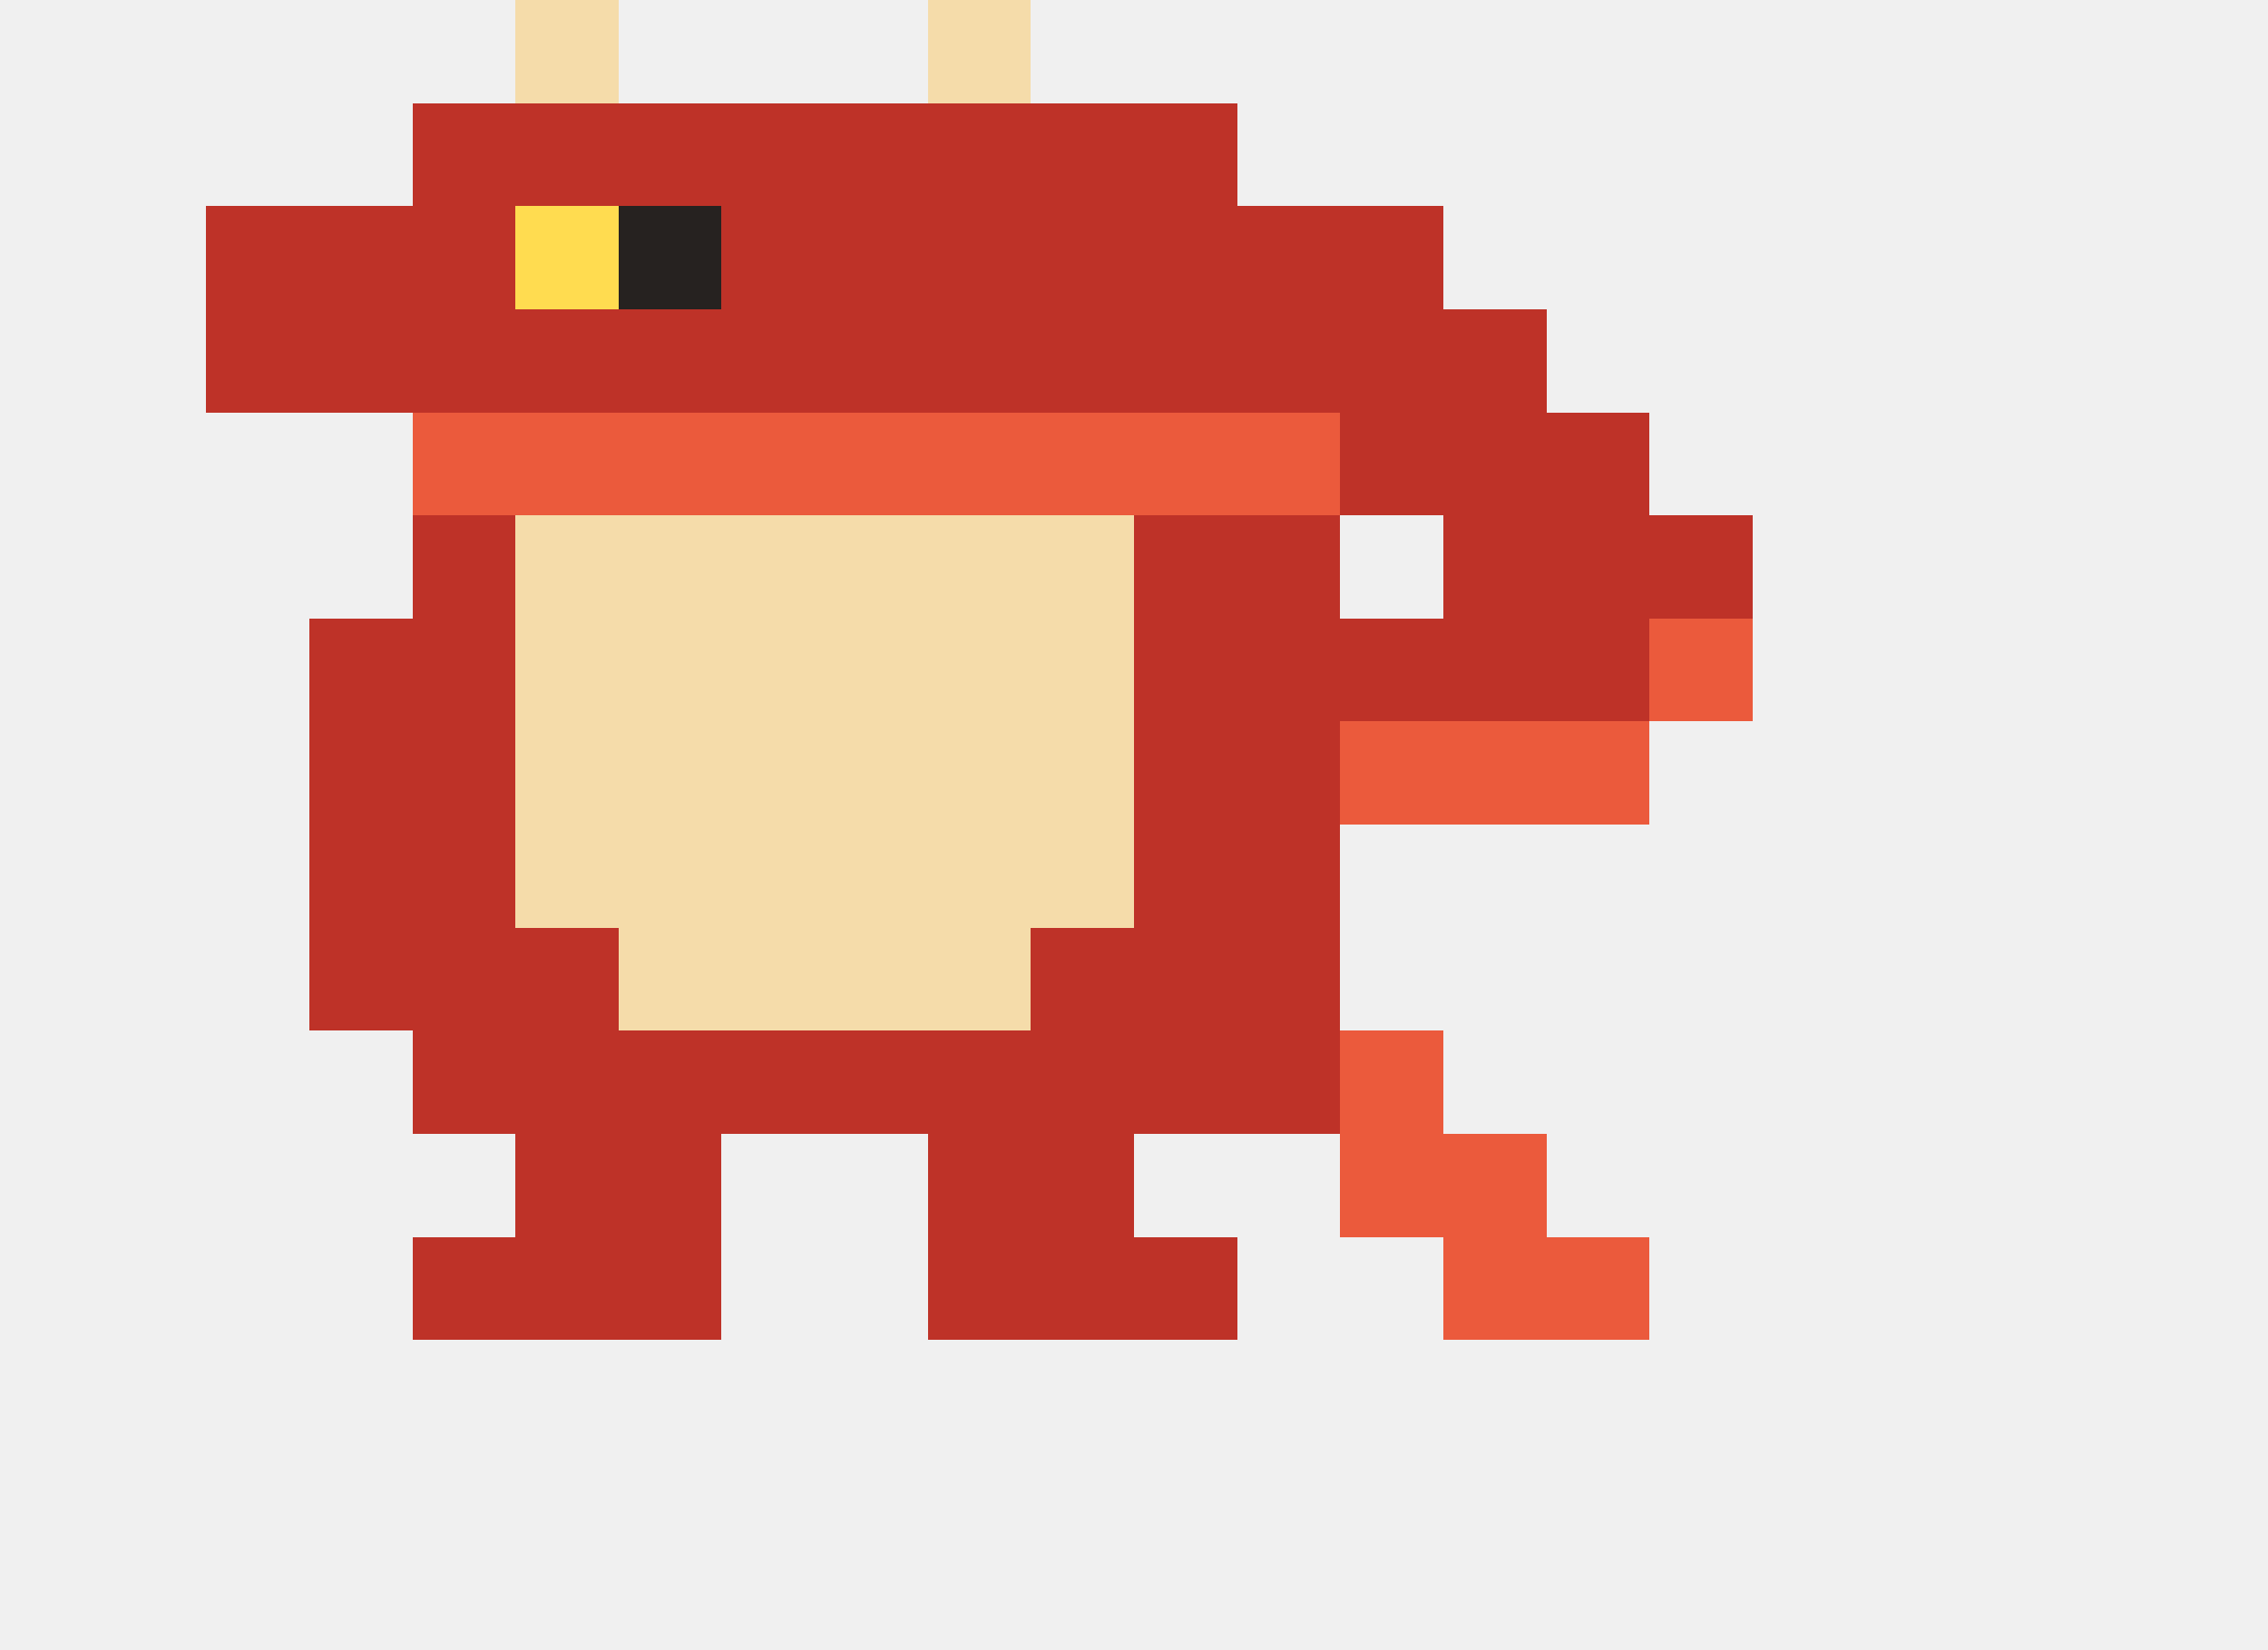
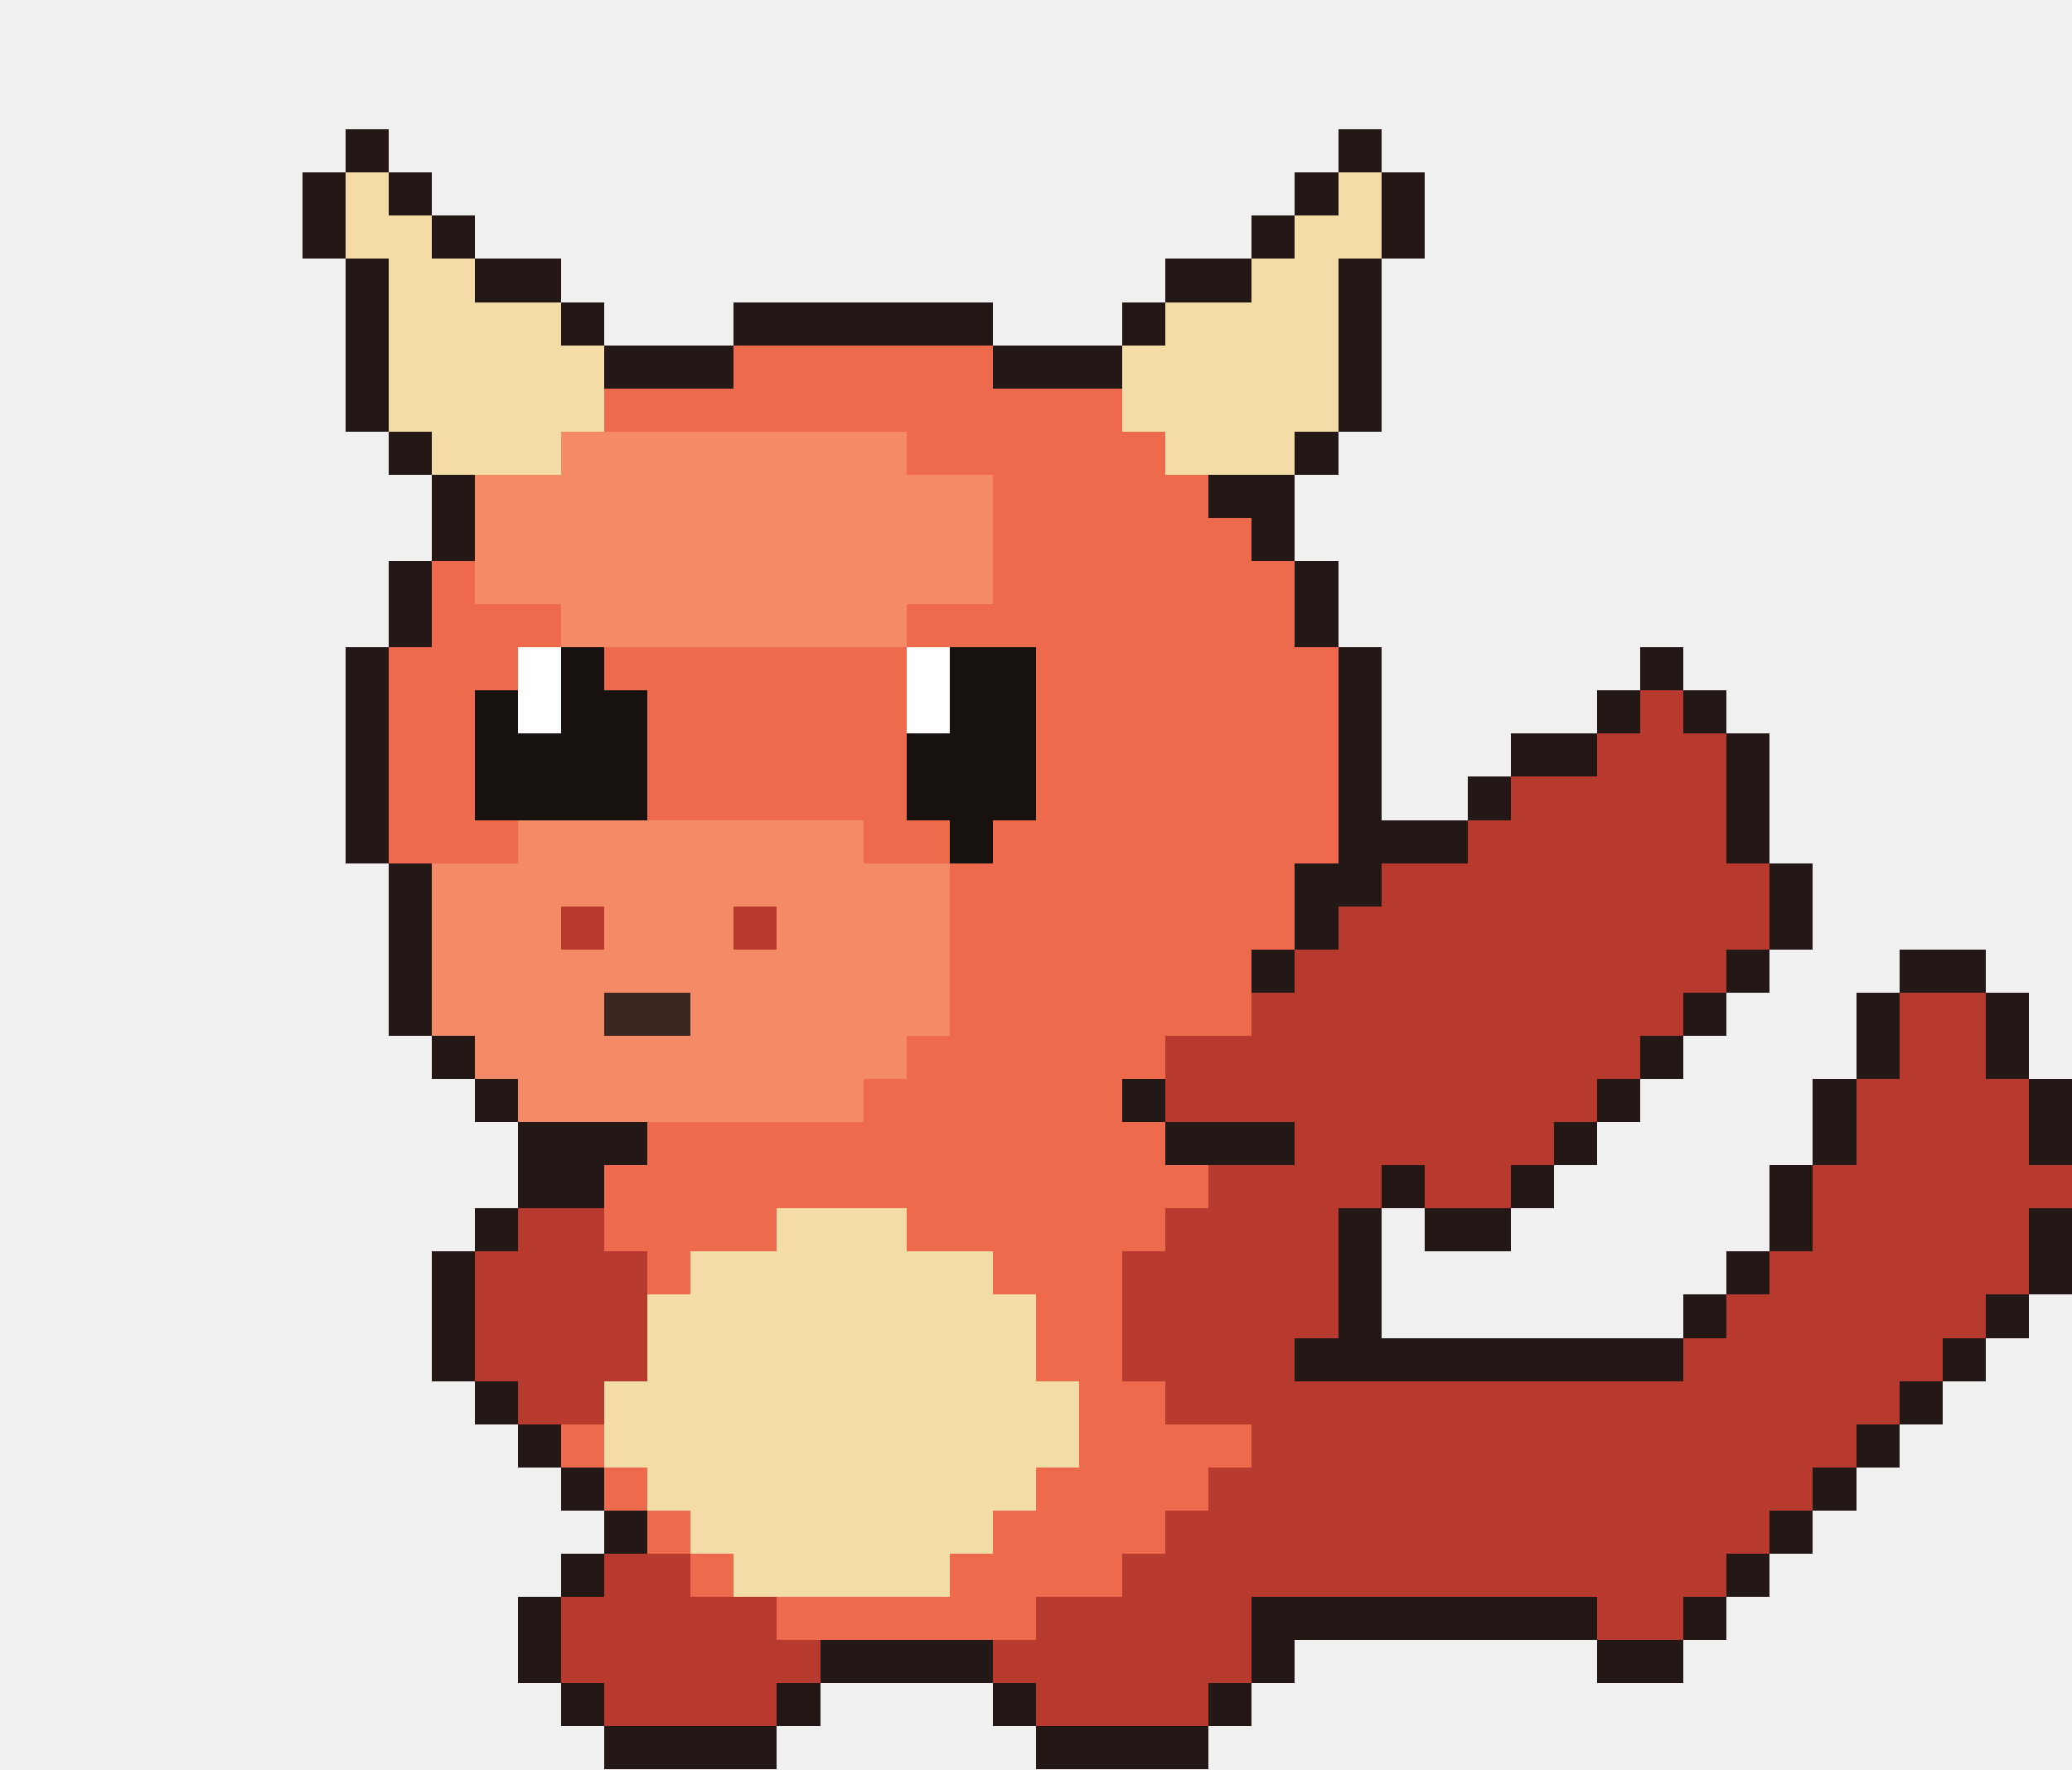
- <svg xmlns="http://www.w3.org/2000/svg" viewBox="0 0 22 16" shape-rendering="crispEdges" role="img" aria-label="ember pixel-art buddy">
-   <style>.f0{animation:f0 4s step-end infinite}.f1{animation:f1 4s step-end infinite;opacity:0}
- @keyframes f0{0%,90%{opacity:1}90.01%,95%{opacity:0}95.01%,100%{opacity:1}}
- @keyframes f1{0%,90%{opacity:0}90.01%,95%{opacity:1}95.01%,100%{opacity:0}}
- @media (prefers-reduced-motion: reduce){.f0,.f1,.f2{animation:none}.f0{opacity:1}.f1,.f2{opacity:0}}</style>
-   <g class="f0">
-     <rect x="5" y="0" width="1" height="1" fill="#f5dcaa" />
-     <rect x="9" y="0" width="1" height="1" fill="#f5dcaa" />
-     <rect x="4" y="1" width="8" height="1" fill="#be3228" />
-     <rect x="2" y="2" width="3" height="1" fill="#be3228" />
-     <rect x="5" y="2" width="1" height="1" fill="#ffdc50" />
-     <rect x="6" y="2" width="1" height="1" fill="#262220" />
-     <rect x="7" y="2" width="7" height="1" fill="#be3228" />
-     <rect x="2" y="3" width="13" height="1" fill="#be3228" />
-     <rect x="4" y="4" width="9" height="1" fill="#eb5a3c" />
-     <rect x="13" y="4" width="3" height="1" fill="#be3228" />
-     <rect x="4" y="5" width="1" height="1" fill="#be3228" />
-     <rect x="5" y="5" width="6" height="4" fill="#f5dcaa" />
-     <rect x="11" y="5" width="2" height="1" fill="#be3228" />
-     <rect x="14" y="5" width="3" height="1" fill="#be3228" />
-     <rect x="3" y="6" width="2" height="3" fill="#be3228" />
-     <rect x="11" y="6" width="5" height="1" fill="#be3228" />
-     <rect x="16" y="6" width="1" height="1" fill="#eb5a3c" />
-     <rect x="11" y="7" width="2" height="2" fill="#be3228" />
-     <rect x="13" y="7" width="3" height="1" fill="#eb5a3c" />
-     <rect x="3" y="9" width="3" height="1" fill="#be3228" />
-     <rect x="6" y="9" width="4" height="1" fill="#f5dcaa" />
-     <rect x="10" y="9" width="3" height="1" fill="#be3228" />
-     <rect x="4" y="10" width="9" height="1" fill="#be3228" />
-     <rect x="13" y="10" width="1" height="1" fill="#eb5a3c" />
-     <rect x="5" y="11" width="2" height="1" fill="#be3228" />
-     <rect x="9" y="11" width="2" height="1" fill="#be3228" />
-     <rect x="13" y="11" width="2" height="1" fill="#eb5a3c" />
-     <rect x="4" y="12" width="3" height="1" fill="#be3228" />
-     <rect x="9" y="12" width="3" height="1" fill="#be3228" />
-     <rect x="14" y="12" width="2" height="1" fill="#eb5a3c" />
-   </g>
-   <g class="f1">
-     <rect x="5" y="0" width="1" height="1" fill="#f5dcaa" />
-     <rect x="9" y="0" width="1" height="1" fill="#f5dcaa" />
-     <rect x="4" y="1" width="8" height="1" fill="#be3228" />
-     <rect x="2" y="2" width="4" height="1" fill="#be3228" />
-     <rect x="6" y="2" width="1" height="1" fill="#262220" />
-     <rect x="7" y="2" width="7" height="1" fill="#be3228" />
-     <rect x="2" y="3" width="13" height="1" fill="#be3228" />
-     <rect x="4" y="4" width="9" height="1" fill="#eb5a3c" />
-     <rect x="13" y="4" width="3" height="1" fill="#be3228" />
-     <rect x="4" y="5" width="1" height="1" fill="#be3228" />
-     <rect x="5" y="5" width="6" height="4" fill="#f5dcaa" />
-     <rect x="11" y="5" width="2" height="1" fill="#be3228" />
-     <rect x="14" y="5" width="3" height="1" fill="#be3228" />
-     <rect x="3" y="6" width="2" height="3" fill="#be3228" />
-     <rect x="11" y="6" width="5" height="1" fill="#be3228" />
-     <rect x="16" y="6" width="1" height="1" fill="#eb5a3c" />
-     <rect x="11" y="7" width="2" height="2" fill="#be3228" />
-     <rect x="13" y="7" width="3" height="1" fill="#eb5a3c" />
-     <rect x="3" y="9" width="3" height="1" fill="#be3228" />
-     <rect x="6" y="9" width="4" height="1" fill="#f5dcaa" />
-     <rect x="10" y="9" width="3" height="1" fill="#be3228" />
-     <rect x="4" y="10" width="9" height="1" fill="#be3228" />
-     <rect x="13" y="10" width="1" height="1" fill="#eb5a3c" />
-     <rect x="5" y="11" width="2" height="1" fill="#be3228" />
-     <rect x="9" y="11" width="2" height="1" fill="#be3228" />
-     <rect x="13" y="11" width="2" height="1" fill="#eb5a3c" />
-     <rect x="4" y="12" width="3" height="1" fill="#be3228" />
-     <rect x="9" y="12" width="3" height="1" fill="#be3228" />
-     <rect x="14" y="12" width="2" height="1" fill="#eb5a3c" />
+ <svg xmlns="http://www.w3.org/2000/svg" viewBox="0 -1 48 41" shape-rendering="crispEdges" role="img" aria-label="Ember pixel-art buddy">
+   <style>
+   .b{animation:b 1.8s ease-in-out infinite}
+   @keyframes b{0%,100%{transform:translateY(0)}50%{transform:translateY(-1px)}}
+   @media (prefers-reduced-motion: reduce){.b{animation:none}}
+ </style>
+   <g class="b">
+     <path fill="#231815" d="     M8 2h1v1h-1zM31 2h1v1h-1z     M7 3h1v1h-1zM9 3h1v1h-1zM30 3h1v1h-1zM32 3h1v1h-1z     M7 4h1v1h-1zM10 4h1v1h-1zM29 4h1v1h-1zM32 4h1v1h-1z     M8 5h1v1h-1zM11 5h2v1h-2zM27 5h2v1h-2zM31 5h1v1h-1z     M8 6h1v1h-1zM13 6h1v1h-1zM17 6h6v1h-6zM26 6h1v1h-1zM31 6h1v1h-1z     M8 7h1v1h-1zM14 7h3v1h-3zM23 7h3v1h-3zM31 7h1v1h-1z     M8 8h1v1h-1zM31 8h1v1h-1z     M9 9h1v1h-1zM30 9h1v1h-1z     M10 10h1v1h-1zM28 10h2v1h-2z     M10 11h1v1h-1zM29 11h1v1h-1z     M9 12h1v1h-1zM30 12h1v1h-1z     M9 13h1v1h-1zM30 13h1v1h-1z     M8 14h1v1h-1zM31 14h1v1h-1zM38 14h1v1h-1z     M8 15h1v1h-1zM31 15h1v1h-1zM37 15h1v1h-1zM39 15h1v1h-1z     M8 16h1v1h-1zM31 16h1v1h-1zM35 16h2v1h-2zM40 16h1v1h-1z     M8 17h1v1h-1zM31 17h1v1h-1zM34 17h1v1h-1zM40 17h1v1h-1z     M8 18h1v1h-1zM31 18h3v1h-3zM40 18h1v1h-1z     M9 19h1v1h-1zM30 19h2v1h-2zM41 19h1v1h-1z     M9 20h1v1h-1zM30 20h1v1h-1zM41 20h1v1h-1z     M9 21h1v1h-1zM29 21h1v1h-1zM40 21h1v1h-1zM44 21h2v1h-2z     M9 22h1v1h-1zM39 22h1v1h-1zM43 22h1v1h-1zM46 22h1v1h-1z     M10 23h1v1h-1zM38 23h1v1h-1zM43 23h1v1h-1zM46 23h1v1h-1z     M11 24h1v1h-1zM26 24h1v1h-1zM37 24h1v1h-1zM42 24h1v1h-1zM47 24h1v1h-1z     M12 25h3v1h-3zM27 25h3v1h-3zM36 25h1v1h-1zM42 25h1v1h-1zM47 25h1v1h-1z     M12 26h2v1h-2zM32 26h1v1h-1zM35 26h1v1h-1zM41 26h1v1h-1z     M11 27h1v1h-1zM31 27h1v1h-1zM33 27h2v1h-2zM41 27h1v1h-1zM47 27h1v1h-1z     M10 28h1v1h-1zM31 28h1v1h-1zM40 28h1v1h-1zM47 28h1v1h-1z     M10 29h1v1h-1zM31 29h1v1h-1zM39 29h1v1h-1zM46 29h1v1h-1z     M10 30h1v1h-1zM30 30h9v1h-9zM45 30h1v1h-1z     M11 31h1v1h-1zM44 31h1v1h-1z     M12 32h1v1h-1zM43 32h1v1h-1z     M13 33h1v1h-1zM42 33h1v1h-1z     M14 34h1v1h-1zM41 34h1v1h-1z     M13 35h1v1h-1zM40 35h1v1h-1z     M12 36h1v1h-1zM29 36h8v1h-8zM39 36h1v1h-1z     M12 37h1v1h-1zM19 37h4v1h-4zM29 37h1v1h-1zM37 37h2v1h-2z     M13 38h1v1h-1zM18 38h1v1h-1zM23 38h1v1h-1zM28 38h1v1h-1z     M14 39h4v1h-4zM24 39h4v1h-4z" />
+     <path fill="#f4dca6" d="     M8 3h1v1h-1zM31 3h1v1h-1z     M8 4h2v1h-2zM30 4h2v1h-2z     M9 5h2v1h-2zM29 5h2v1h-2z     M9 6h4v1h-4zM27 6h4v1h-4z     M9 7h5v1h-5zM26 7h5v1h-5z     M9 8h5v1h-5zM26 8h5v1h-5z     M10 9h3v1h-3zM27 9h3v1h-3z     M18 27h3v1h-3z     M16 28h7v1h-7z     M15 29h9v1h-9z     M15 30h9v1h-9z     M14 31h11v1h-11z     M14 32h11v1h-11z     M15 33h9v1h-9z     M16 34h7v1h-7z     M17 35h5v1h-5z" />
+     <path fill="#ee6a4c" d="     M17 7h6v1h-6z     M14 8h12v1h-12z     M21 9h6v1h-6z     M23 10h5v1h-5z     M23 11h6v1h-6z     M10 12h1v1h-1zM23 12h7v1h-7z     M10 13h3v1h-3zM21 13h9v1h-9z     M9 14h3v1h-3zM14 14h7v1h-7zM24 14h7v1h-7z     M9 15h2v1h-2zM15 15h6v1h-6zM24 15h7v1h-7z     M9 16h2v1h-2zM15 16h6v1h-6zM24 16h7v1h-7z     M9 17h2v1h-2zM15 17h6v1h-6zM24 17h7v1h-7z     M9 18h3v1h-3zM20 18h2v1h-2zM23 18h8v1h-8z     M22 19h8v1h-8z     M22 20h8v1h-8z     M22 21h7v1h-7z     M22 22h7v1h-7z     M21 23h6v1h-6z     M20 24h6v1h-6z     M15 25h12v1h-12z     M14 26h14v1h-14z     M14 27h4v1h-4zM21 27h6v1h-6z     M15 28h1v1h-1zM23 28h3v1h-3z     M24 29h2v1h-2z     M24 30h2v1h-2z     M25 31h2v1h-2z     M13 32h1v1h-1zM25 32h4v1h-4z     M14 33h1v1h-1zM24 33h4v1h-4z     M15 34h1v1h-1zM23 34h4v1h-4z     M16 35h1v1h-1zM22 35h4v1h-4z     M18 36h6v1h-6z" />
+     <path fill="#f58a66" d="     M13 9h8v1h-8z     M11 10h12v1h-12z     M11 11h12v1h-12z     M11 12h12v1h-12z     M13 13h8v1h-8z     M12 18h8v1h-8z     M10 19h12v1h-12z     M10 20h3v1h-3zM14 20h3v1h-3zM18 20h4v1h-4z     M10 21h12v1h-12z     M10 22h4v1h-4zM16 22h6v1h-6z     M11 23h10v1h-10z     M12 24h8v1h-8z" />
+     <path fill="#ffffff" d="     M12 14h1v1h-1zM21 14h1v1h-1z     M12 15h1v1h-1zM21 15h1v1h-1z" />
+     <path fill="#17110f" d="     M13 14h1v1h-1zM22 14h2v1h-2z     M11 15h1v1h-1zM13 15h2v1h-2zM22 15h2v1h-2z     M11 16h4v1h-4zM21 16h3v1h-3z     M11 17h4v1h-4zM21 17h3v1h-3z     M22 18h1v1h-1z" />
+     <path fill="#b83a2e" d="     M38 15h1v1h-1z     M37 16h3v1h-3z     M35 17h5v1h-5z     M34 18h6v1h-6z     M32 19h9v1h-9z     M13 20h1v1h-1zM17 20h1v1h-1zM31 20h10v1h-10z     M30 21h10v1h-10z     M29 22h10v1h-10zM44 22h2v1h-2z     M27 23h11v1h-11zM44 23h2v1h-2z     M27 24h10v1h-10zM43 24h4v1h-4z     M30 25h6v1h-6zM43 25h4v1h-4z     M28 26h4v1h-4zM33 26h2v1h-2zM42 26h6v1h-6z     M12 27h2v1h-2zM27 27h4v1h-4zM42 27h5v1h-5z     M11 28h4v1h-4zM26 28h5v1h-5zM41 28h6v1h-6z     M11 29h4v1h-4zM26 29h5v1h-5zM40 29h6v1h-6z     M11 30h4v1h-4zM26 30h4v1h-4zM39 30h6v1h-6z     M12 31h2v1h-2zM27 31h17v1h-17z     M29 32h14v1h-14z     M28 33h14v1h-14z     M27 34h14v1h-14z     M14 35h2v1h-2zM26 35h14v1h-14z     M13 36h5v1h-5zM24 36h5v1h-5zM37 36h2v1h-2z     M13 37h6v1h-6zM23 37h6v1h-6z     M14 38h4v1h-4zM24 38h4v1h-4z" />
+     <path fill="#3b2622" d="     M14 22h2v1h-2z" />
  </g>
</svg>
